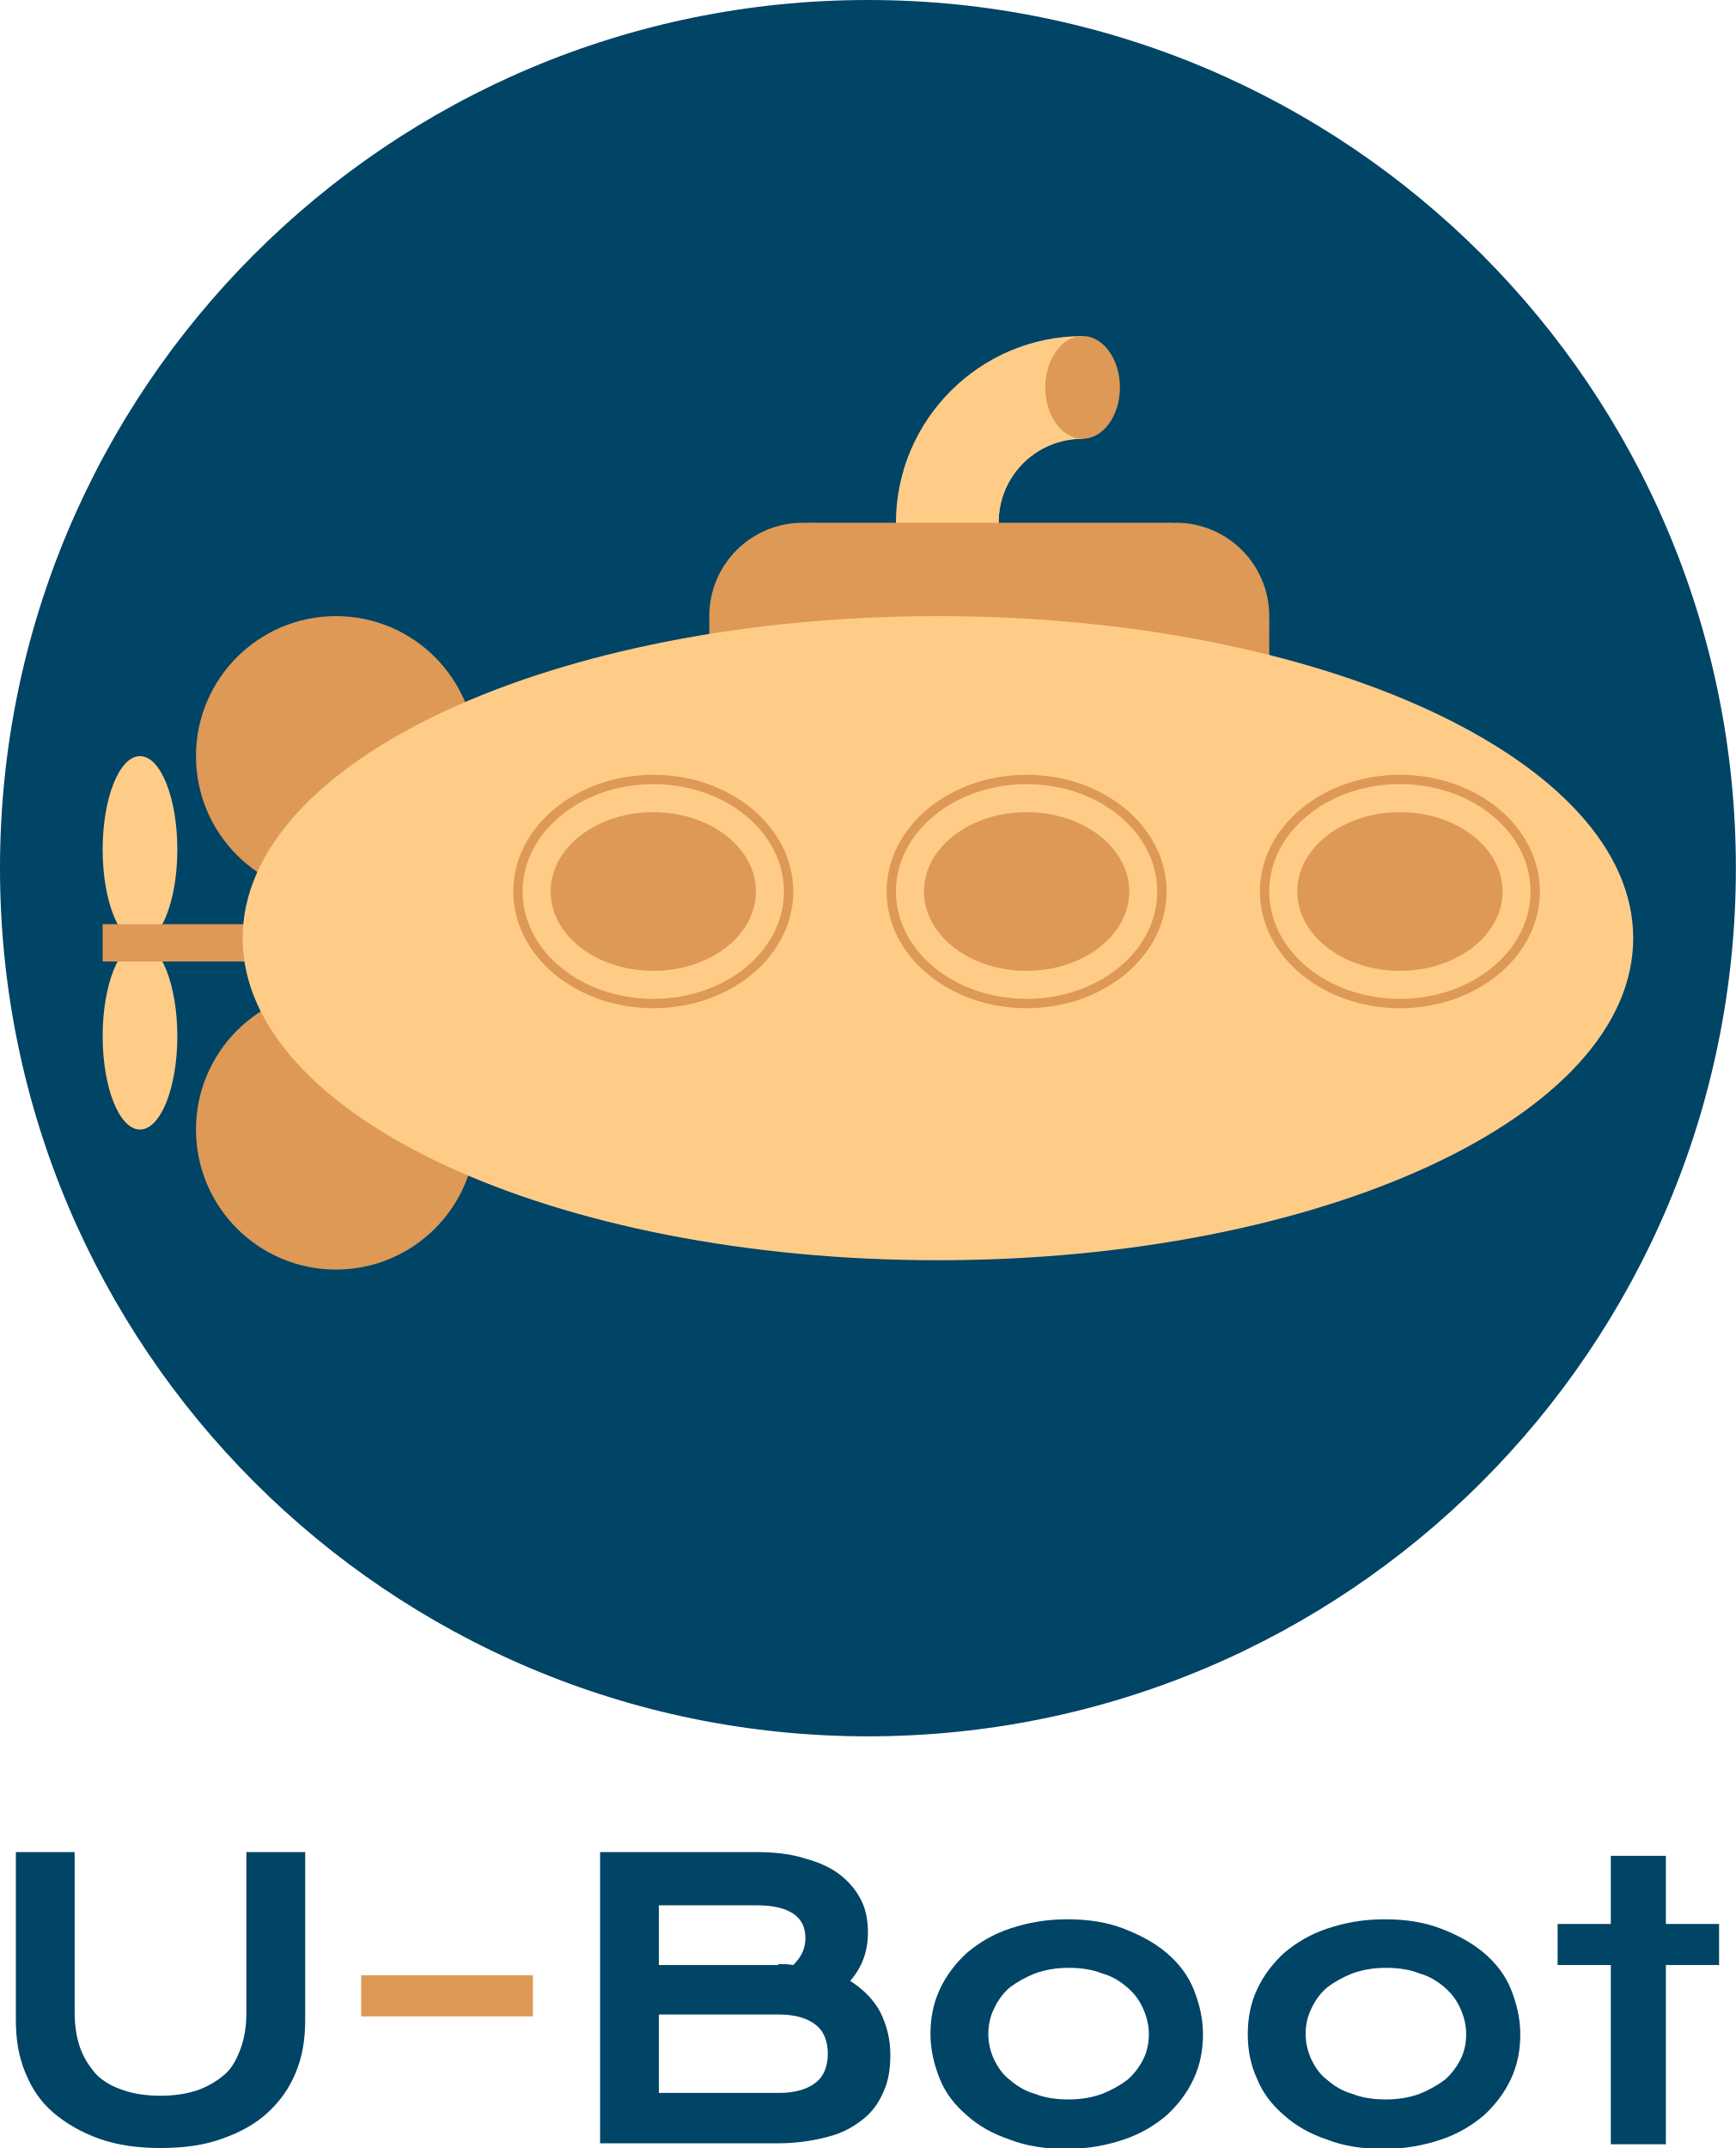
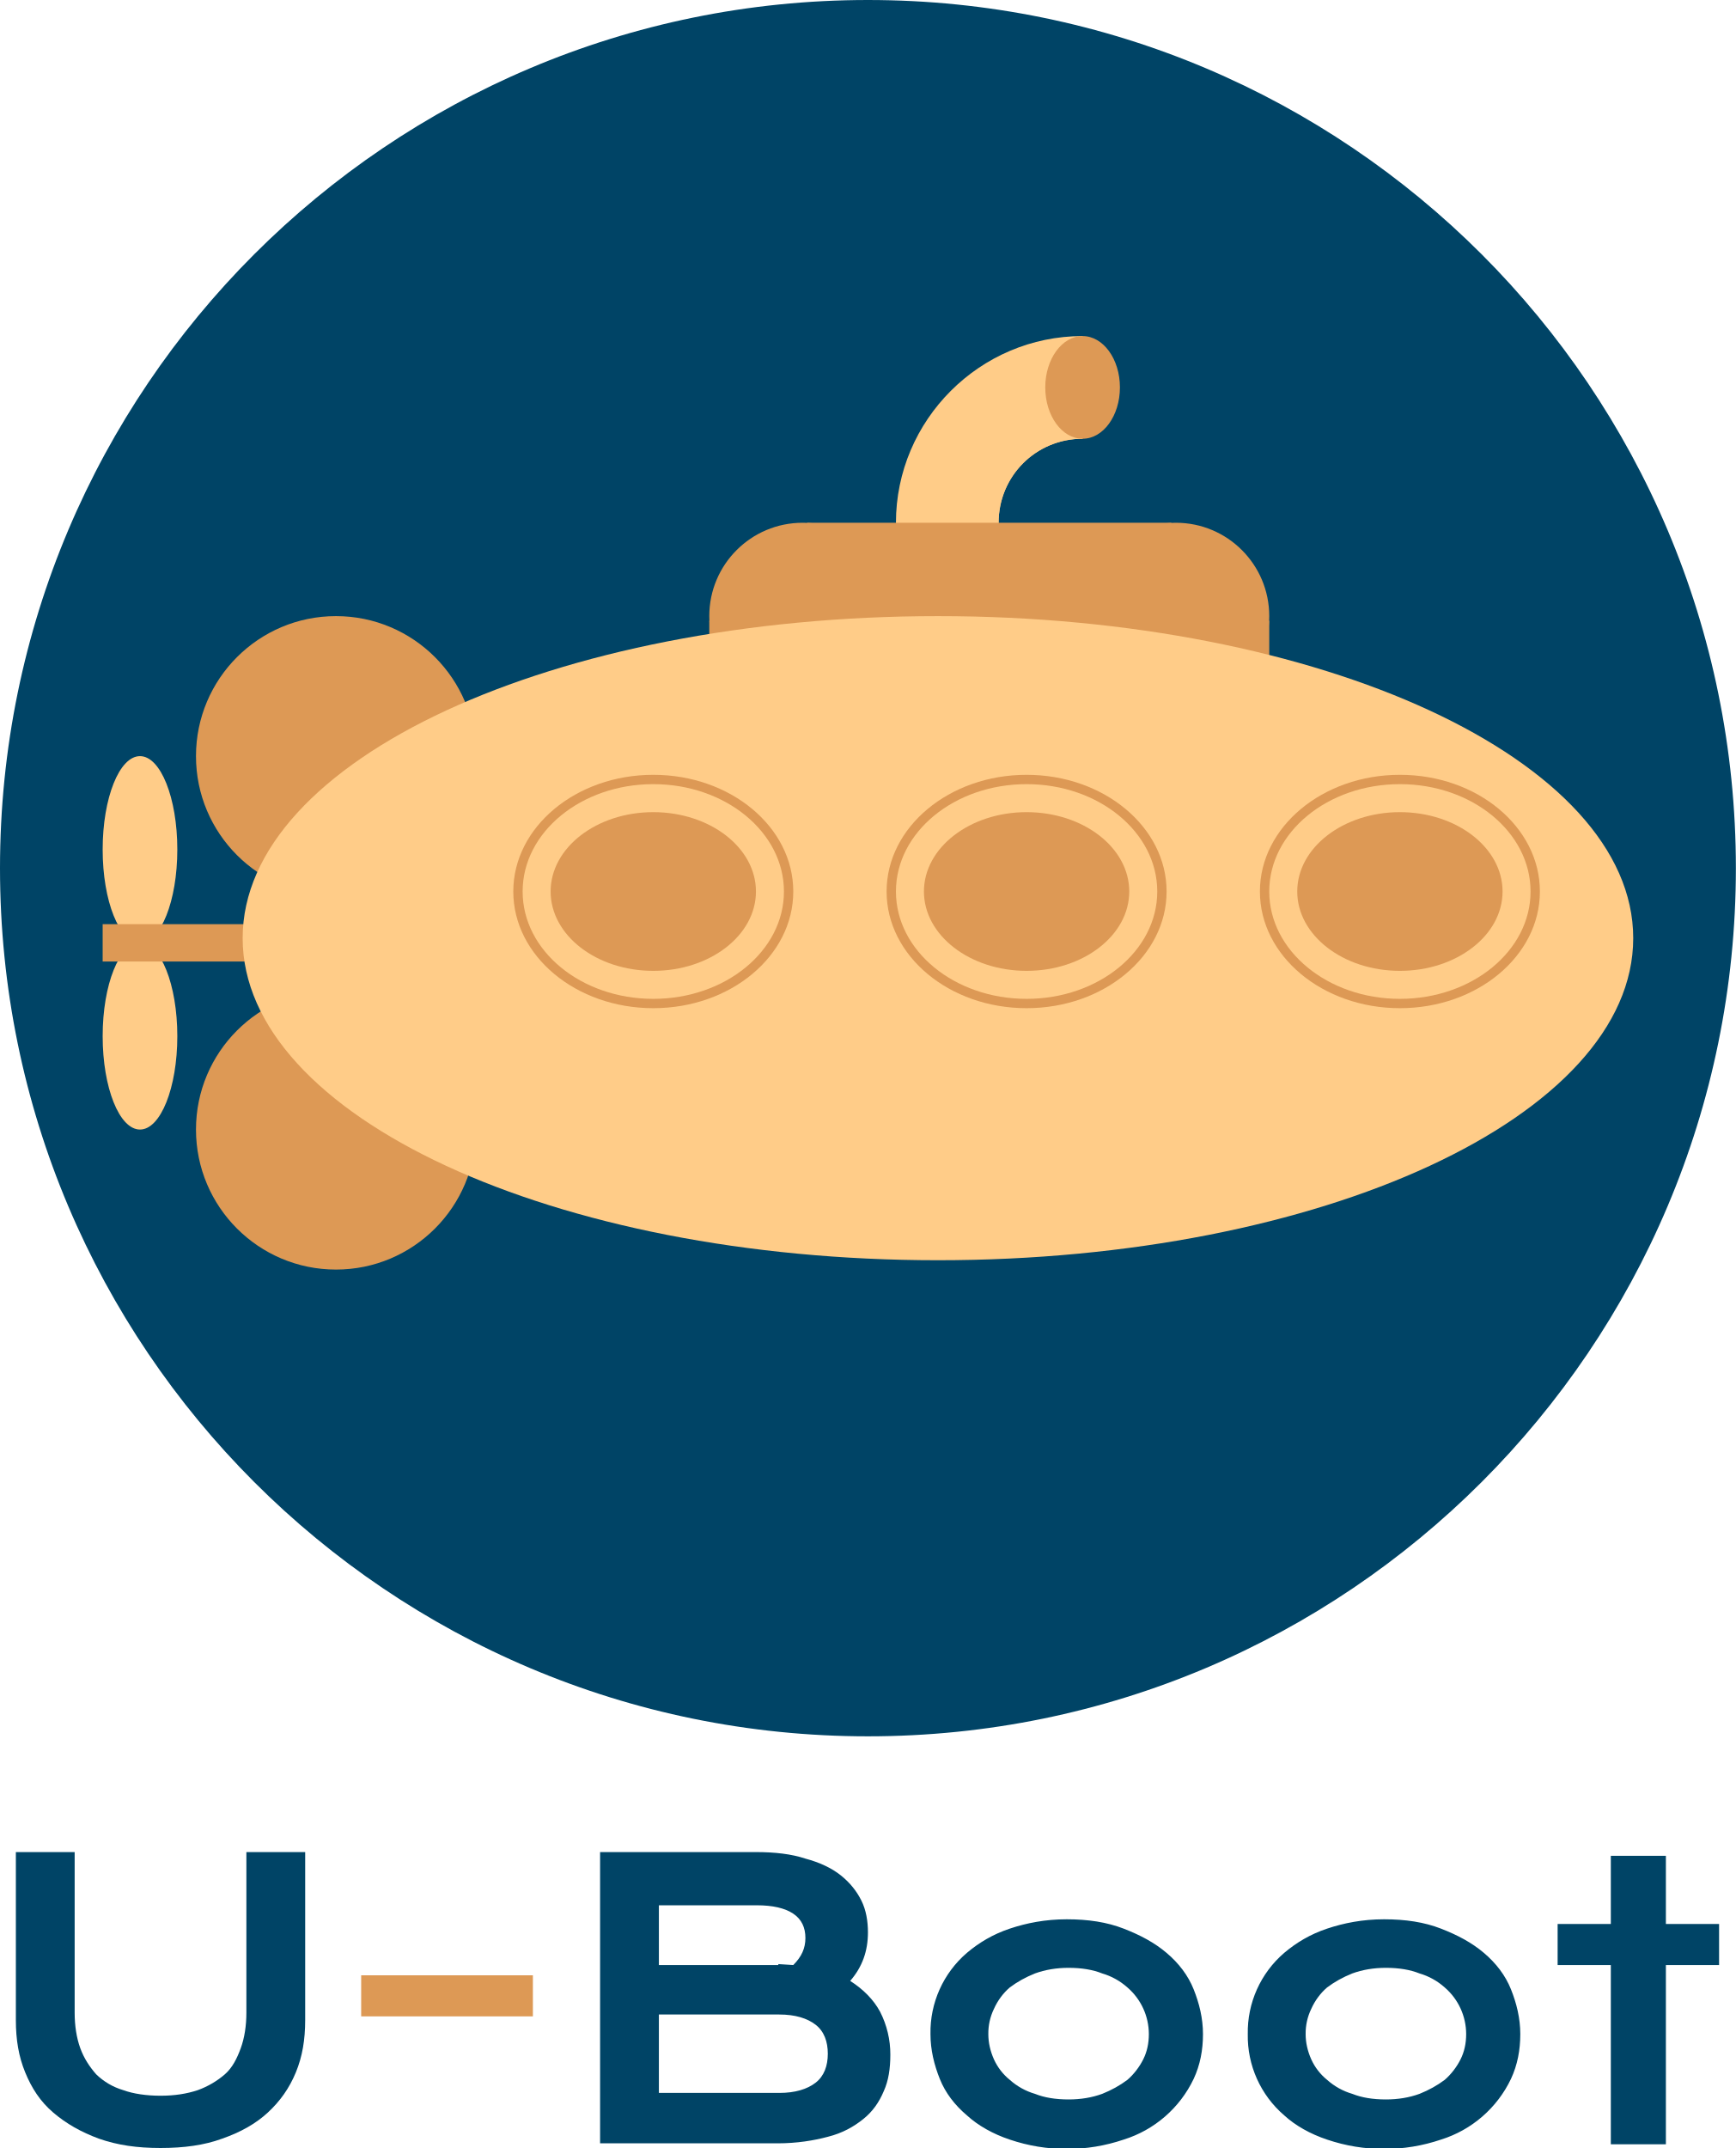
- <svg xmlns="http://www.w3.org/2000/svg" enable-background="new 0 0 186 230.1" viewBox="0 0 186 230.1">
-   <path d="m0 0h186v186h-186z" fill="none" />
-   <circle cx="93" cy="93" fill="#046" r="93" />
-   <path d="m116 76c-11 0-20-9-20-20s9-20 20-20v11c-5 0-9 4-9 9s4 9 9 9z" fill="#fc8" />
-   <path d="m116 66c-5.5 0-10-4.5-10-10s4.5-10 10-10v1c-5 0-9 4-9 9s4 9 9 9z" fill="#fc8" />
+ <svg xmlns="http://www.w3.org/2000/svg" viewBox="0 0 186 230.1">
+   <path fill="none" d="M0 0h186v186H0z" />
+   <circle cx="93" cy="93" r="93" fill="#046" />
+   <path fill="#fc8" d="M116 76c-11 0-20-9-20-20s9-20 20-20v11c-5 0-9 4-9 9s4 9 9 9z" />
+   <path fill="#fc8" d="M116 66c-5.5 0-10-4.5-10-10s4.5-10 10-10v1c-5 0-9 4-9 9s4 9 9 9z" />
  <g fill="#d95">
    <ellipse cx="116" cy="41.5" rx="4" ry="5.5" />
    <circle cx="86" cy="66" r="10" />
    <circle cx="126" cy="66" r="10" />
-     <path d="m86.5 56h39v20h-39z" />
-     <path d="m76 66.5h60v9.5h-60z" />
+     <path d="M86.5 56h39v20h-39z" />
+     <path d="M76 66.5h60V76H76z" />
    <circle cx="36" cy="81" r="15" />
    <circle cx="36" cy="121" r="15" />
  </g>
  <ellipse cx="15" cy="91" fill="#fc8" rx="4" ry="10" />
  <ellipse cx="15" cy="111" fill="#fc8" rx="4" ry="10" />
-   <path d="m11 99h65v4h-65z" fill="#d95" />
+   <path fill="#d95" d="M11 99h65v4H11z" />
  <ellipse cx="100.5" cy="100.5" fill="#fc8" rx="74.5" ry="34.5" />
  <ellipse cx="70" cy="95.5" fill="#d95" rx="15" ry="12.5" />
  <ellipse cx="70" cy="95.5" fill="#fc8" rx="14" ry="11.5" />
  <ellipse cx="70" cy="95.5" fill="#d95" rx="11" ry="8.5" />
  <ellipse cx="110" cy="95.5" fill="#d95" rx="15" ry="12.5" />
  <ellipse cx="110" cy="95.5" fill="#fc8" rx="14" ry="11.5" />
  <ellipse cx="110" cy="95.5" fill="#d95" rx="11" ry="8.5" />
  <ellipse cx="150" cy="95.5" fill="#d95" rx="15" ry="12.5" />
  <ellipse cx="150" cy="95.5" fill="#fc8" rx="14" ry="11.5" />
  <ellipse cx="150" cy="95.5" fill="#d95" rx="11" ry="8.5" />
-   <path d="m1.7 198.4h6.3v17.2c0 1.4.2 2.7.6 3.8s1 2 1.7 2.8c.8.8 1.7 1.3 2.9 1.7 1.1.4 2.5.6 4 .6s2.8-.2 4-.6c1.1-.4 2.1-1 2.9-1.7s1.3-1.7 1.7-2.8.6-2.4.6-3.8v-17.2h6.3v18c0 2.1-.3 3.9-1 5.6s-1.7 3.1-3 4.3-2.9 2.1-4.9 2.8c-1.9.7-4.1 1-6.6 1s-4.6-.3-6.6-1c-1.9-.7-3.5-1.6-4.9-2.8s-2.3-2.6-3-4.3-1-3.5-1-5.6v-18z" fill="#046" />
-   <path d="m38.7 211.6h18.4v4.4h-18.4z" fill="#d95" />
-   <path d="m64.3 198.4h16.7c2 0 3.8.2 5.3.7 1.5.4 2.8 1 3.8 1.8s1.7 1.7 2.2 2.7.7 2.2.7 3.4c0 2-.6 3.7-1.9 5.2 1.4.9 2.5 2 3.2 3.3.7 1.4 1.1 2.9 1.1 4.6 0 1.5-.2 2.8-.7 3.9-.5 1.2-1.2 2.2-2.2 3s-2.2 1.5-3.8 1.9c-1.5.4-3.3.7-5.4.7h-19zm19.1 12c.5 0 1.1 0 1.6.1.9-.9 1.3-1.8 1.3-2.9s-.4-2-1.3-2.6-2.2-.9-3.9-.9h-10.5v6.4h12.8zm.1 13.8c1.7 0 3-.4 3.9-1.1s1.3-1.8 1.3-3.1-.4-2.4-1.3-3.1-2.2-1.1-3.9-1.1h-12.9v8.4z" fill="#046" />
-   <path d="m99.7 217.9c0-1.7.3-3.3 1-4.8s1.7-2.8 2.9-3.9c1.3-1.1 2.8-2 4.6-2.6s3.8-1 6.1-1 4.3.3 6.1 1 3.3 1.5 4.6 2.6 2.3 2.4 2.9 3.9 1 3.1 1 4.8-.3 3.3-1 4.8-1.7 2.8-2.9 3.9c-1.3 1.1-2.8 2-4.6 2.6s-3.8 1-6.1 1-4.3-.3-6.1-1c-1.8-.6-3.4-1.5-4.6-2.6-1.3-1.1-2.3-2.4-2.9-3.9s-1-3.1-1-4.8zm6.2 0c0 .9.2 1.8.6 2.7.4.8.9 1.6 1.7 2.2.7.6 1.6 1.2 2.7 1.5 1 .4 2.2.6 3.6.6 1.3 0 2.5-.2 3.6-.6 1-.4 1.9-.9 2.7-1.5.7-.6 1.3-1.4 1.7-2.2s.6-1.7.6-2.7c0-.9-.2-1.8-.6-2.7s-.9-1.6-1.7-2.3c-.7-.6-1.6-1.2-2.7-1.5-1-.4-2.2-.6-3.6-.6-1.3 0-2.5.2-3.6.6-1 .4-1.9.9-2.7 1.5-.7.6-1.3 1.4-1.7 2.3-.4.8-.6 1.7-.6 2.7z" fill="#046" />
-   <path d="m133.7 217.9c0-1.7.3-3.3 1-4.8s1.7-2.8 2.9-3.9c1.3-1.1 2.8-2 4.6-2.6s3.8-1 6.1-1 4.3.3 6.1 1 3.3 1.5 4.6 2.6 2.3 2.4 2.9 3.9 1 3.1 1 4.8-.3 3.3-1 4.8-1.7 2.8-2.9 3.9c-1.3 1.1-2.8 2-4.6 2.6s-3.8 1-6.1 1-4.3-.3-6.1-1c-1.8-.6-3.4-1.5-4.6-2.6-1.3-1.1-2.3-2.4-2.9-3.9-.7-1.5-1-3.1-1-4.8zm6.2 0c0 .9.2 1.8.6 2.7.4.8.9 1.6 1.7 2.2.7.6 1.6 1.2 2.7 1.5 1 .4 2.2.6 3.6.6 1.3 0 2.5-.2 3.6-.6 1-.4 1.9-.9 2.7-1.5.7-.6 1.3-1.4 1.7-2.2s.6-1.7.6-2.7c0-.9-.2-1.8-.6-2.7s-.9-1.6-1.7-2.3c-.7-.6-1.6-1.2-2.7-1.5-1-.4-2.2-.6-3.6-.6-1.3 0-2.5.2-3.6.6-1 .4-1.9.9-2.7 1.5-.7.6-1.3 1.4-1.7 2.3-.4.8-.6 1.7-.6 2.7z" fill="#046" />
-   <path d="m172.6 210.5h-5.7v-4.4h5.7v-7.3h5.9v7.3h5.7v4.4h-5.7v19.2h-5.9z" fill="#046" />
+   <path fill="#046" d="M1.7 198.4H8v17.2c0 1.4.2 2.7.6 3.8s1 2 1.7 2.8a7 7 0 0 0 2.9 1.7c1.1.4 2.5.6 4 .6s2.8-.2 4-.6c1.1-.4 2.1-1 2.9-1.7s1.3-1.7 1.7-2.8.6-2.4.6-3.8v-17.2h6.3v18c0 2.1-.3 3.9-1 5.6s-1.7 3.1-3 4.3-2.9 2.1-4.9 2.8c-1.9.7-4.1 1-6.6 1s-4.6-.3-6.6-1c-1.9-.7-3.5-1.6-4.9-2.8s-2.3-2.6-3-4.3-1-3.5-1-5.6v-18z" />
+   <path fill="#d95" d="M38.7 211.6h18.4v4.4H38.7z" />
+   <path fill="#046" d="M64.3 198.4H81c2 0 3.8.2 5.3.7 1.5.4 2.8 1 3.8 1.8s1.7 1.7 2.2 2.7.7 2.2.7 3.4c0 2-.6 3.7-1.9 5.2 1.4.9 2.5 2 3.2 3.3a10 10 0 0 1 1.1 4.6c0 1.5-.2 2.8-.7 3.9-.5 1.2-1.2 2.2-2.2 3s-2.2 1.5-3.8 1.9c-1.5.4-3.3.7-5.4.7h-19zm19.1 12 1.6.1c.9-.9 1.3-1.8 1.3-2.9s-.4-2-1.3-2.6-2.2-.9-3.9-.9H70.6v6.4h12.8zm.1 13.8c1.7 0 3-.4 3.9-1.1s1.3-1.8 1.3-3.1-.4-2.4-1.3-3.1-2.2-1.1-3.9-1.1H70.6v8.4zM99.7 217.9a11.2 11.2 0 0 1 3.9-8.7c1.3-1.1 2.8-2 4.6-2.6s3.8-1 6.1-1 4.3.3 6.1 1 3.3 1.5 4.6 2.6 2.3 2.4 2.9 3.9 1 3.1 1 4.8-.3 3.3-1 4.8a12.4 12.4 0 0 1-7.5 6.5 19 19 0 0 1-12.2 0c-1.8-.6-3.4-1.5-4.6-2.6-1.3-1.1-2.3-2.4-2.9-3.9s-1-3.1-1-4.8zm6.2 0c0 .9.2 1.8.6 2.7a6 6 0 0 0 1.7 2.2 7 7 0 0 0 2.7 1.5c1 .4 2.2.6 3.6.6 1.3 0 2.5-.2 3.6-.6 1-.4 1.9-.9 2.7-1.5.7-.6 1.3-1.4 1.7-2.2s.6-1.7.6-2.7a6.6 6.6 0 0 0-2.3-5 7 7 0 0 0-2.7-1.5c-1-.4-2.2-.6-3.6-.6-1.3 0-2.5.2-3.6.6-1 .4-1.9.9-2.7 1.5-.7.6-1.3 1.4-1.7 2.3a6 6 0 0 0-.6 2.7zM133.7 217.9a11.2 11.2 0 0 1 3.9-8.7c1.3-1.1 2.8-2 4.6-2.6s3.8-1 6.1-1 4.3.3 6.1 1 3.3 1.5 4.6 2.6 2.3 2.4 2.9 3.9 1 3.1 1 4.8-.3 3.3-1 4.8a12.4 12.4 0 0 1-7.5 6.5 19 19 0 0 1-12.2 0c-1.8-.6-3.4-1.5-4.6-2.6a11.2 11.2 0 0 1-3.9-8.7zm6.2 0c0 .9.2 1.8.6 2.7a6 6 0 0 0 1.7 2.2 7 7 0 0 0 2.7 1.5c1 .4 2.2.6 3.6.6 1.3 0 2.5-.2 3.6-.6 1-.4 1.9-.9 2.7-1.5.7-.6 1.3-1.4 1.7-2.2s.6-1.7.6-2.7a6.6 6.6 0 0 0-2.3-5 7 7 0 0 0-2.7-1.5c-1-.4-2.2-.6-3.6-.6-1.3 0-2.5.2-3.6.6-1 .4-1.9.9-2.7 1.5-.7.6-1.3 1.4-1.7 2.3a6 6 0 0 0-.6 2.7zM172.6 210.5h-5.7v-4.4h5.7v-7.3h5.9v7.3h5.7v4.4h-5.7v19.2h-5.9z" />
</svg>
